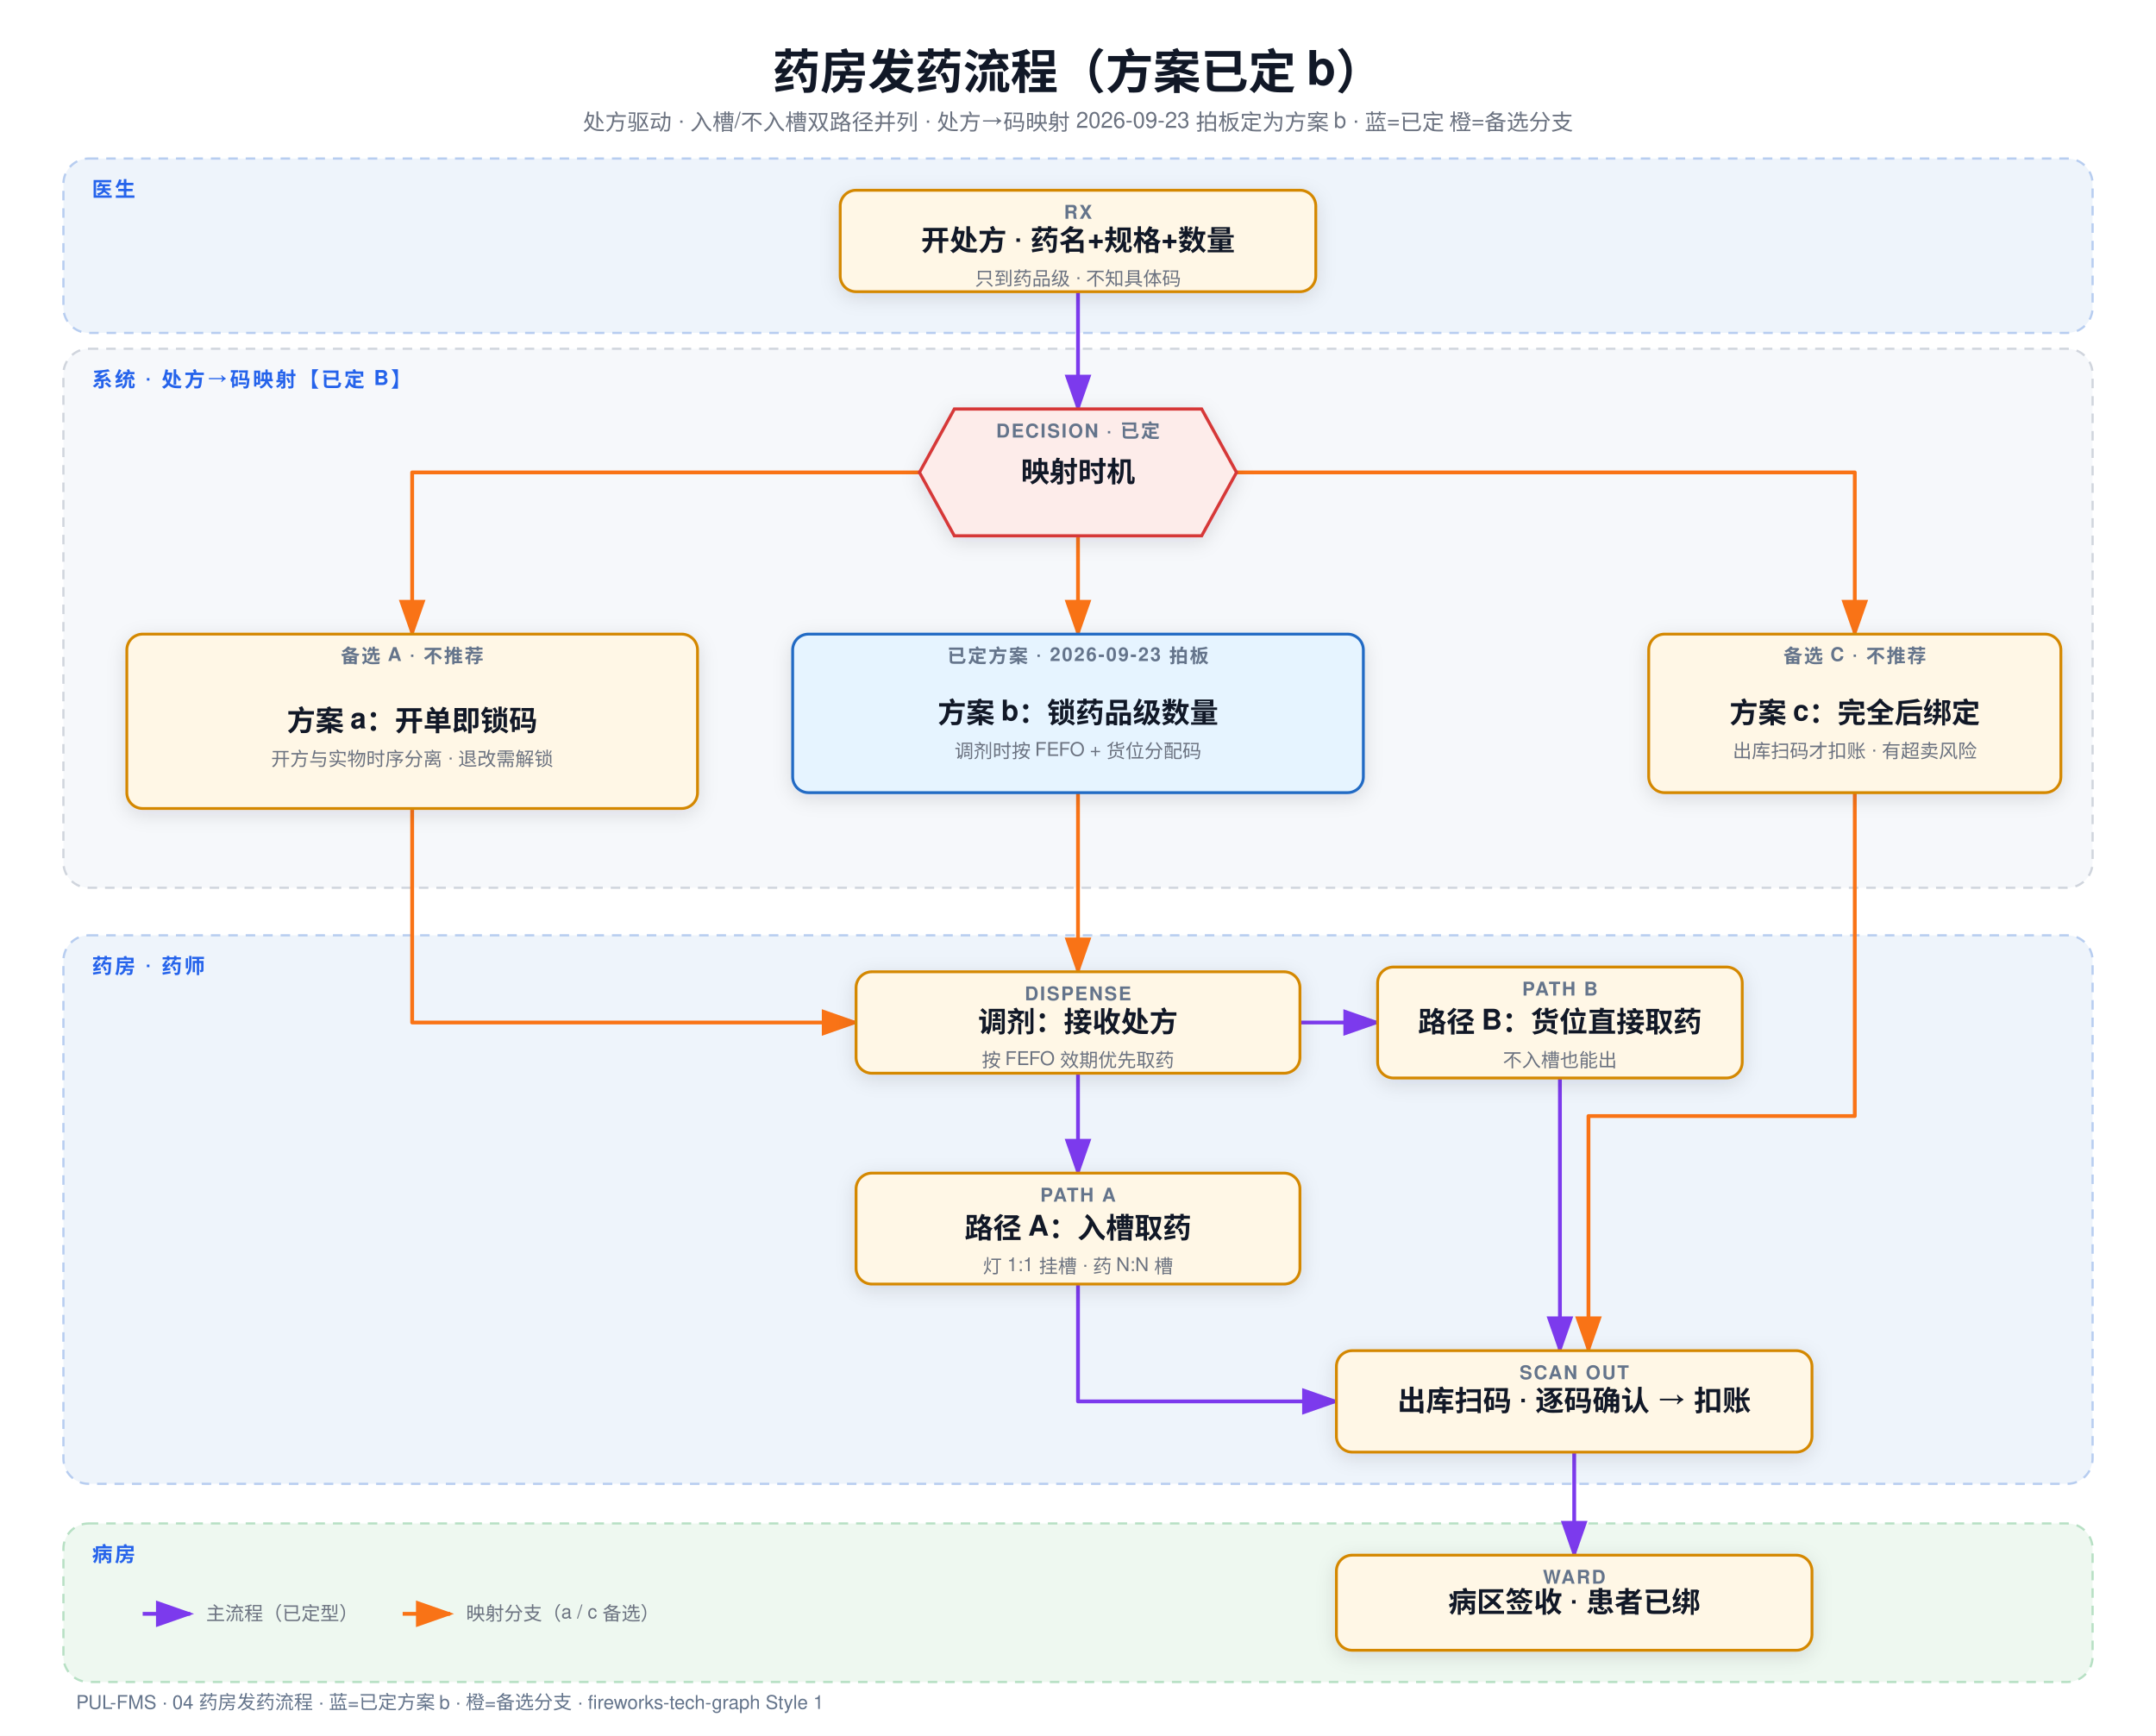
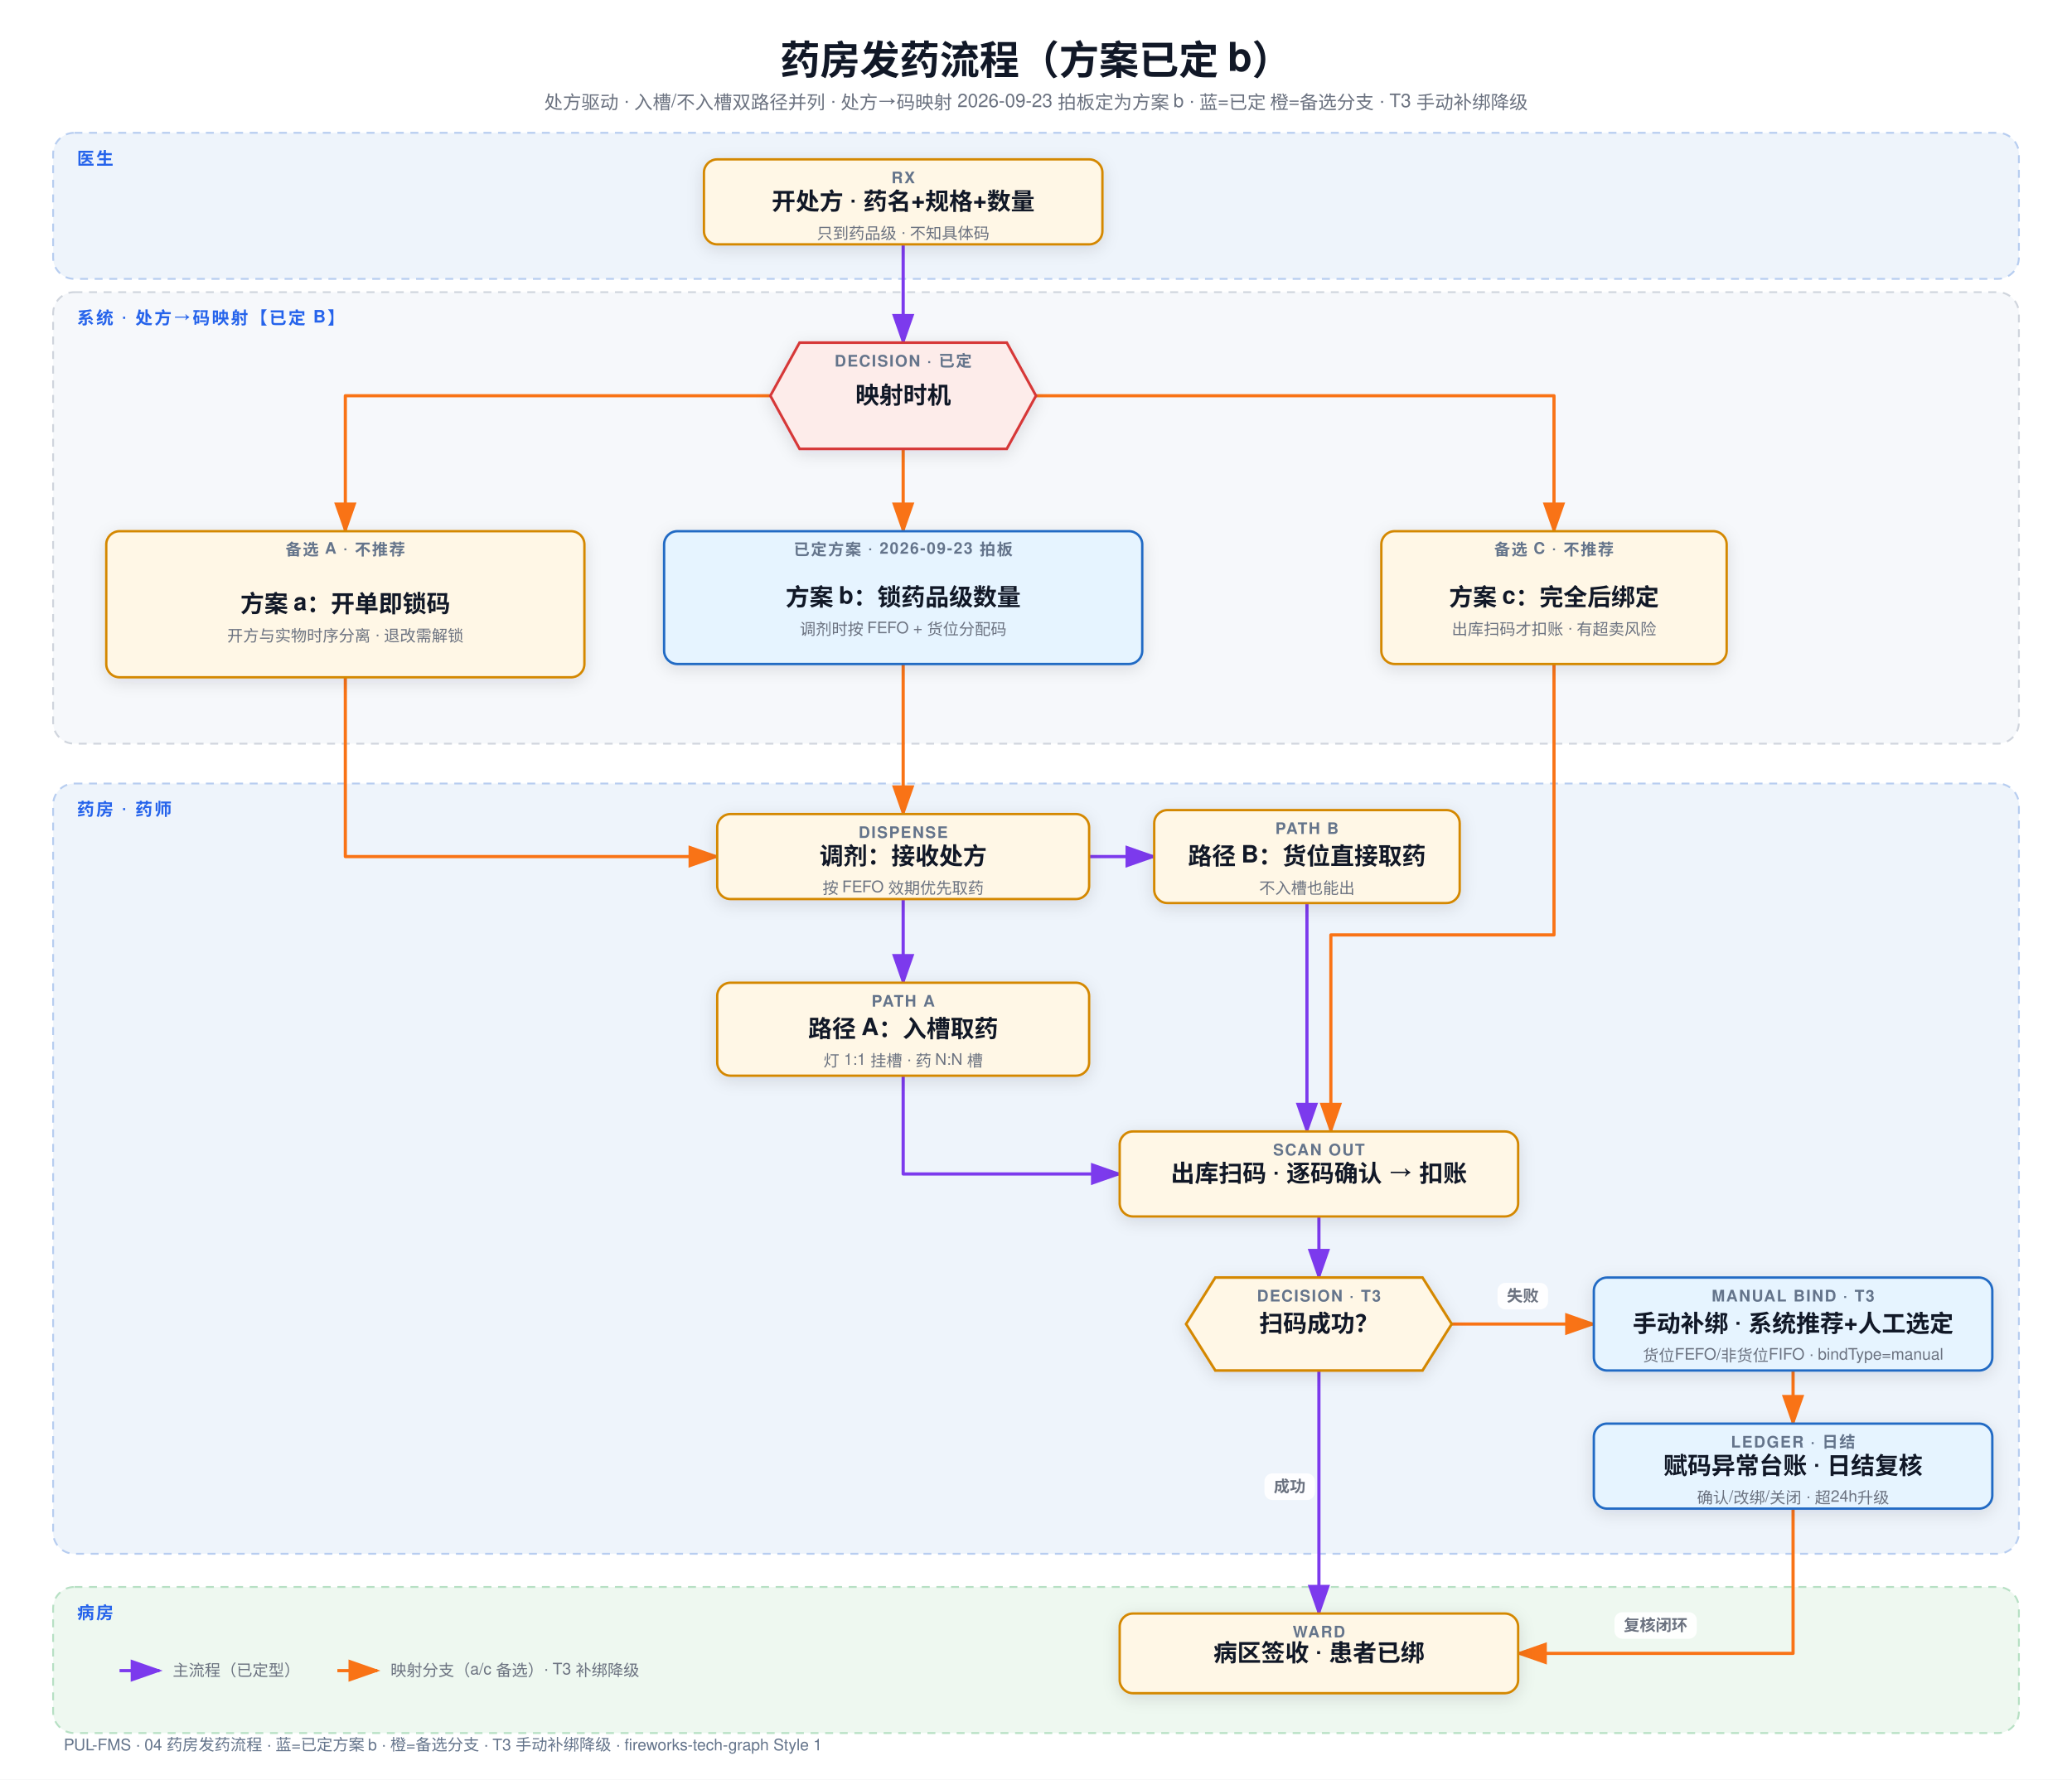
- <svg xmlns="http://www.w3.org/2000/svg" viewBox="0 0 1360 1095" width="1360" height="1095" data-generator="fireworks-tech-graph" data-schema-version="1" data-text-metrics="heuristic-v1" data-style-id="1" data-visual-theme="Flat Icon" data-diagram-type="architecture" data-motion-scene="" data-semantic-profile="generic" data-semantic-valid="true" data-quality-profile="showcase" data-max-bends-per-edge="2" data-max-total-bends="8" data-max-route-stretch="1.35" data-max-bridged-crossings="0" data-min-node-gap="40.0" data-min-container-gutter="20.0" data-min-label-clearance="4.0" data-min-segment-length="16.0">
+ <svg xmlns="http://www.w3.org/2000/svg" viewBox="0 0 1560 1340" width="1560" height="1340" data-generator="fireworks-tech-graph" data-schema-version="1" data-text-metrics="heuristic-v1" data-style-id="1" data-visual-theme="Flat Icon" data-diagram-type="architecture" data-motion-scene="" data-semantic-profile="generic" data-semantic-valid="true" data-quality-profile="showcase" data-max-bends-per-edge="2" data-max-total-bends="8" data-max-route-stretch="1.35" data-max-bridged-crossings="0" data-min-node-gap="40.0" data-min-container-gutter="20.0" data-min-label-clearance="4.0" data-min-segment-length="16.0">
  <defs>
    <marker id="arrowA" markerWidth="10" markerHeight="7" refX="9" refY="3.5" orient="auto">
      <polygon points="0 0, 10 3.5, 0 7" fill="#7c3aed" />
    </marker>
    <marker id="arrowB" markerWidth="10" markerHeight="7" refX="9" refY="3.5" orient="auto">
      <polygon points="0 0, 10 3.5, 0 7" fill="#10b981" />
    </marker>
    <marker id="arrowC" markerWidth="10" markerHeight="7" refX="9" refY="3.5" orient="auto">
      <polygon points="0 0, 10 3.5, 0 7" fill="#2563eb" />
    </marker>
    <marker id="arrowE" markerWidth="10" markerHeight="7" refX="9" refY="3.5" orient="auto">
      <polygon points="0 0, 10 3.5, 0 7" fill="#f97316" />
    </marker>
    <marker id="arrowF" markerWidth="10" markerHeight="7" refX="9" refY="3.5" orient="auto">
      <polygon points="0 0, 10 3.5, 0 7" fill="#7c3aed" />
    </marker>
    <marker id="arrowG" markerWidth="10" markerHeight="7" refX="9" refY="3.5" orient="auto">
      <polygon points="0 0, 10 3.5, 0 7" fill="#ef4444" />
    </marker>
    <marker id="arrowH" markerWidth="10" markerHeight="7" refX="9" refY="3.5" orient="auto">
      <polygon points="0 0, 10 3.5, 0 7" fill="#6b7280" />
    </marker>
    <filter id="shadowSoft" x="-20%" y="-20%" width="140%" height="160%">
      <feDropShadow dx="0" dy="3" stdDeviation="6" flood-color="#0f172a" flood-opacity="0.12" />
    </filter>
    <filter id="shadowGlass" x="-20%" y="-20%" width="140%" height="160%">
      <feDropShadow dx="0" dy="10" stdDeviation="16" flood-color="#020617" flood-opacity="0.28" />
    </filter>
    <style>
    text { font-family: 'Helvetica Neue', Helvetica, Arial, 'PingFang SC', 'Noto Sans CJK SC', 'Microsoft YaHei', 'Microsoft JhengHei', 'SimHei', sans-serif; }
    .title { font-size: 30px; font-weight: 700; fill: #111827; }
    .subtitle { font-size: 14px; font-weight: 500; fill: #6b7280; }
    .section { font-size: 13px; font-weight: 700; fill: #2563eb; letter-spacing: 1.4px; }
    .section-sub { font-size: 12px; font-weight: 500; fill: #64748b; }
    .node-title { font-weight: 700; fill: #111827; }
    .node-sub { font-weight: 500; fill: #6b7280; }
    .node-type { font-size: 12px; font-weight: 700; fill: #64748b; letter-spacing: 0.08em; }
    .arrow-label { font-size: 12px; font-weight: 600; fill: #6b7280; }
    .legend { font-size: 12px; font-weight: 500; fill: #6b7280; }
    .footnote { font-size: 12px; font-weight: 500; fill: #64748b; }
    .metric-label { font-size: 8.5px; font-weight: 700; fill: #64748b; text-transform: uppercase; }
    .metric-value { font-size: 9.5px; font-weight: 700; fill: #111827; }
    </style>
  </defs>
-   <rect data-graph-role="background" width="1360.0" height="1095.0" fill="#ffffff" />
-   <text x="680.0" y="56" text-anchor="middle" class="title">药房发药流程（方案已定 b）</text>
-   <text x="680.0" y="82" text-anchor="middle" class="subtitle">处方驱动 · 入槽/不入槽双路径并列 · 处方→码映射 2026-09-23 拍板定为方案 b · 蓝=已定 橙=备选分支</text>
-   <g id="lane-doc" data-graph-role="container" data-container-id="lane-doc" data-semantic-role="boundary" data-graph-bounds="40,100,1320,210">
-     <rect data-graph-role="container" x="40.0" y="100.0" width="1280.0" height="110.0" rx="16.0" fill="#eef4fb" stroke="#b7cdf0" stroke-width="1.4" stroke-dasharray="6 5" />
+   <rect data-graph-role="background" width="1560.0" height="1340.0" fill="#ffffff" />
+   <text x="780.0" y="56" text-anchor="middle" class="title">药房发药流程（方案已定 b）</text>
+   <text x="780.0" y="82" text-anchor="middle" class="subtitle">处方驱动 · 入槽/不入槽双路径并列 · 处方→码映射 2026-09-23 拍板定为方案 b · 蓝=已定 橙=备选分支 · T3 手动补绑降级</text>
+   <g id="lane-doc" data-graph-role="container" data-container-id="lane-doc" data-semantic-role="boundary" data-graph-bounds="40,100,1520,210">
+     <rect data-graph-role="container" x="40.0" y="100.0" width="1480.0" height="110.0" rx="16.0" fill="#eef4fb" stroke="#b7cdf0" stroke-width="1.4" stroke-dasharray="6 5" />
    <text x="58.0" y="124.0" class="section">医生</text>
    <rect id="lane-doc-header" data-graph-role="reserved" data-reserved-kind="container-header" x="48" y="106" width="56" height="30" fill="none" stroke="none" />
  </g>
-   <g id="lane-sys" data-graph-role="container" data-container-id="lane-sys" data-semantic-role="boundary" data-graph-bounds="40,220,1320,560">
-     <rect data-graph-role="container" x="40.0" y="220.0" width="1280.0" height="340.0" rx="16.0" fill="#f6f8fb" stroke="#d0d5dd" stroke-width="1.4" stroke-dasharray="6 5" />
+   <g id="lane-sys" data-graph-role="container" data-container-id="lane-sys" data-semantic-role="boundary" data-graph-bounds="40,220,1520,560">
+     <rect data-graph-role="container" x="40.0" y="220.0" width="1480.0" height="340.0" rx="16.0" fill="#f6f8fb" stroke="#d0d5dd" stroke-width="1.4" stroke-dasharray="6 5" />
    <text x="58.0" y="244.0" class="section">系统 · 处方→码映射【已定 B】</text>
    <rect id="lane-sys-header" data-graph-role="reserved" data-reserved-kind="container-header" x="48" y="226" width="209.66" height="30" fill="none" stroke="none" />
  </g>
-   <g id="lane-pha" data-graph-role="container" data-container-id="lane-pha" data-semantic-role="boundary" data-graph-bounds="40,590,1320,936">
-     <rect data-graph-role="container" x="40.0" y="590.0" width="1280.0" height="346.0" rx="16.0" fill="#eef4fb" stroke="#b7cdf0" stroke-width="1.4" stroke-dasharray="6 5" />
+   <g id="lane-pha" data-graph-role="container" data-container-id="lane-pha" data-semantic-role="boundary" data-graph-bounds="40,590,1520,1170">
+     <rect data-graph-role="container" x="40.0" y="590.0" width="1480.0" height="580.0" rx="16.0" fill="#eef4fb" stroke="#b7cdf0" stroke-width="1.4" stroke-dasharray="6 5" />
    <text x="58.0" y="614.0" class="section">药房 · 药师</text>
    <rect id="lane-pha-header" data-graph-role="reserved" data-reserved-kind="container-header" x="48" y="596" width="98.9" height="30" fill="none" stroke="none" />
  </g>
-   <g id="lane-ward" data-graph-role="container" data-container-id="lane-ward" data-semantic-role="boundary" data-graph-bounds="40,961,1320,1061">
-     <rect data-graph-role="container" x="40.0" y="961.0" width="1280.0" height="100.0" rx="16.0" fill="#eef8f0" stroke="#b7e0c4" stroke-width="1.4" stroke-dasharray="6 5" />
-     <text x="58.0" y="985.0" class="section">病房</text>
-     <rect id="lane-ward-header" data-graph-role="reserved" data-reserved-kind="container-header" x="48" y="967" width="56" height="30" fill="none" stroke="none" />
+   <g id="lane-ward" data-graph-role="container" data-container-id="lane-ward" data-semantic-role="boundary" data-graph-bounds="40,1195,1520,1305">
+     <rect data-graph-role="container" x="40.0" y="1195.0" width="1480.0" height="110.0" rx="16.0" fill="#eef8f0" stroke="#b7e0c4" stroke-width="1.4" stroke-dasharray="6 5" />
+     <text x="58.0" y="1219.0" class="section">病房</text>
+     <rect id="lane-ward-header" data-graph-role="reserved" data-reserved-kind="container-header" x="48" y="1201" width="56" height="30" fill="none" stroke="none" />
  </g>
+   <path id="a16" data-graph-role="edge" data-edge-id="a16" data-source="LEDGER" data-target="W1" data-edge-kind="flow" data-topic-id="" data-flow="data" data-motion-role="" data-motion-stage="" data-motion-order="" data-protocol="" data-via="" data-critical-path-id="" data-critical-hop="" data-critical-hops="" data-critical="false" data-bends="1" data-route-stretch="1.0" data-bridges="" d="M 1350,1136 L 1350,1245 L 1143,1245" fill="none" stroke="#f97316" stroke-width="2.4" stroke-linecap="round" stroke-linejoin="round" marker-end="url(#arrowE)" />
  <path id="a01" data-graph-role="edge" data-edge-id="a01" data-source="D1" data-target="Y0" data-edge-kind="flow" data-topic-id="" data-flow="control" data-motion-role="" data-motion-stage="" data-motion-order="" data-protocol="" data-via="" data-critical-path-id="" data-critical-hop="" data-critical-hops="" data-critical="false" data-bends="0" data-route-stretch="1.0" data-bridges="" d="M 680,184 L 680,258" fill="none" stroke="#7c3aed" stroke-width="2.4" stroke-linecap="round" stroke-linejoin="round" marker-end="url(#arrowA)" />
  <path id="a02" data-graph-role="edge" data-edge-id="a02" data-source="Y0" data-target="YA" data-edge-kind="flow" data-topic-id="" data-flow="data" data-motion-role="" data-motion-stage="" data-motion-order="" data-protocol="" data-via="" data-critical-path-id="" data-critical-hop="" data-critical-hops="" data-critical="false" data-bends="1" data-route-stretch="1.0" data-bridges="" d="M 580,298 L 260,298 L 260,400" fill="none" stroke="#f97316" stroke-width="2.4" stroke-linecap="round" stroke-linejoin="round" marker-end="url(#arrowE)" />
  <path id="a03" data-graph-role="edge" data-edge-id="a03" data-source="Y0" data-target="YB" data-edge-kind="flow" data-topic-id="" data-flow="data" data-motion-role="" data-motion-stage="" data-motion-order="" data-protocol="" data-via="" data-critical-path-id="" data-critical-hop="" data-critical-hops="" data-critical="false" data-bends="0" data-route-stretch="1.0" data-bridges="" d="M 680,338 L 680,400" fill="none" stroke="#f97316" stroke-width="2.4" stroke-linecap="round" stroke-linejoin="round" marker-end="url(#arrowE)" />
  <path id="a04" data-graph-role="edge" data-edge-id="a04" data-source="Y0" data-target="YC" data-edge-kind="flow" data-topic-id="" data-flow="data" data-motion-role="" data-motion-stage="" data-motion-order="" data-protocol="" data-via="" data-critical-path-id="" data-critical-hop="" data-critical-hops="" data-critical="false" data-bends="1" data-route-stretch="1.0" data-bridges="" d="M 780,298 L 1170,298 L 1170,400" fill="none" stroke="#f97316" stroke-width="2.4" stroke-linecap="round" stroke-linejoin="round" marker-end="url(#arrowE)" />
  <path id="a05" data-graph-role="edge" data-edge-id="a05" data-source="YB" data-target="P1" data-edge-kind="flow" data-topic-id="" data-flow="data" data-motion-role="" data-motion-stage="" data-motion-order="" data-protocol="" data-via="" data-critical-path-id="" data-critical-hop="" data-critical-hops="" data-critical="false" data-bends="0" data-route-stretch="1.0" data-bridges="" d="M 680,500 L 680,613" fill="none" stroke="#f97316" stroke-width="2.4" stroke-linecap="round" stroke-linejoin="round" marker-end="url(#arrowE)" />
  <path id="a06" data-graph-role="edge" data-edge-id="a06" data-source="YA" data-target="P1" data-edge-kind="flow" data-topic-id="" data-flow="data" data-motion-role="" data-motion-stage="" data-motion-order="" data-protocol="" data-via="" data-critical-path-id="" data-critical-hop="" data-critical-hops="" data-critical="false" data-bends="1" data-route-stretch="1.0" data-bridges="" d="M 260,510 L 260,645 L 540,645" fill="none" stroke="#f97316" stroke-width="2.4" stroke-linecap="round" stroke-linejoin="round" marker-end="url(#arrowE)" />
  <path id="a07" data-graph-role="edge" data-edge-id="a07" data-source="P3" data-target="P4" data-edge-kind="flow" data-topic-id="" data-flow="control" data-motion-role="" data-motion-stage="" data-motion-order="" data-protocol="" data-via="" data-critical-path-id="" data-critical-hop="" data-critical-hops="" data-critical="false" data-bends="0" data-route-stretch="1.0" data-bridges="" d="M 984,680 L 984,852" fill="none" stroke="#7c3aed" stroke-width="2.4" stroke-linecap="round" stroke-linejoin="round" marker-end="url(#arrowA)" />
  <path id="a08" data-graph-role="edge" data-edge-id="a08" data-source="YC" data-target="P4" data-edge-kind="flow" data-topic-id="" data-flow="data" data-motion-role="" data-motion-stage="" data-motion-order="" data-protocol="" data-via="" data-critical-path-id="" data-critical-hop="" data-critical-hops="" data-critical="false" data-bends="2" data-route-stretch="1.0" data-bridges="" d="M 1170,500 L 1170,704 L 1002,704 L 1002,852" fill="none" stroke="#f97316" stroke-width="2.4" stroke-linecap="round" stroke-linejoin="round" marker-end="url(#arrowE)" />
  <path id="a09" data-graph-role="edge" data-edge-id="a09" data-source="P1" data-target="P2" data-edge-kind="flow" data-topic-id="" data-flow="control" data-motion-role="" data-motion-stage="" data-motion-order="" data-protocol="" data-via="" data-critical-path-id="" data-critical-hop="" data-critical-hops="" data-critical="false" data-bends="0" data-route-stretch="1.0" data-bridges="" d="M 680,677 L 680,740" fill="none" stroke="#7c3aed" stroke-width="2.4" stroke-linecap="round" stroke-linejoin="round" marker-end="url(#arrowA)" />
  <path id="a10" data-graph-role="edge" data-edge-id="a10" data-source="P1" data-target="P3" data-edge-kind="flow" data-topic-id="" data-flow="control" data-motion-role="" data-motion-stage="" data-motion-order="" data-protocol="" data-via="" data-critical-path-id="" data-critical-hop="" data-critical-hops="" data-critical="false" data-bends="0" data-route-stretch="1.0" data-bridges="" d="M 820,645 L 869,645" fill="none" stroke="#7c3aed" stroke-width="2.4" stroke-linecap="round" stroke-linejoin="round" marker-end="url(#arrowA)" />
  <path id="a11" data-graph-role="edge" data-edge-id="a11" data-source="P2" data-target="P4" data-edge-kind="flow" data-topic-id="" data-flow="control" data-motion-role="" data-motion-stage="" data-motion-order="" data-protocol="" data-via="" data-critical-path-id="" data-critical-hop="" data-critical-hops="" data-critical="false" data-bends="1" data-route-stretch="1.0" data-bridges="" d="M 680,810 L 680,884 L 843,884" fill="none" stroke="#7c3aed" stroke-width="2.4" stroke-linecap="round" stroke-linejoin="round" marker-end="url(#arrowA)" />
-   <path id="a12" data-graph-role="edge" data-edge-id="a12" data-source="P4" data-target="W1" data-edge-kind="flow" data-topic-id="" data-flow="control" data-motion-role="" data-motion-stage="" data-motion-order="" data-protocol="" data-via="" data-critical-path-id="" data-critical-hop="" data-critical-hops="" data-critical="false" data-bends="0" data-route-stretch="1.0" data-bridges="" d="M 993,916 L 993,981" fill="none" stroke="#7c3aed" stroke-width="2.4" stroke-linecap="round" stroke-linejoin="round" marker-end="url(#arrowA)" />
+   <path id="a12" data-graph-role="edge" data-edge-id="a12" data-source="P4" data-target="DEC" data-edge-kind="flow" data-topic-id="" data-flow="control" data-motion-role="" data-motion-stage="" data-motion-order="" data-protocol="" data-via="" data-critical-path-id="" data-critical-hop="" data-critical-hops="" data-critical="false" data-bends="0" data-route-stretch="1.0" data-bridges="" d="M 993,916 L 993,962" fill="none" stroke="#7c3aed" stroke-width="2.4" stroke-linecap="round" stroke-linejoin="round" marker-end="url(#arrowA)" />
+   <path id="a13" data-graph-role="edge" data-edge-id="a13" data-source="DEC" data-target="W1" data-edge-kind="flow" data-topic-id="" data-flow="control" data-motion-role="" data-motion-stage="" data-motion-order="" data-protocol="" data-via="" data-critical-path-id="" data-critical-hop="" data-critical-hops="" data-critical="false" data-bends="0" data-route-stretch="1.0" data-bridges="" d="M 993,1032 L 993,1215" fill="none" stroke="#7c3aed" stroke-width="2.4" stroke-linecap="round" stroke-linejoin="round" marker-end="url(#arrowA)" />
+   <path id="a14" data-graph-role="edge" data-edge-id="a14" data-source="DEC" data-target="MB" data-edge-kind="flow" data-topic-id="" data-flow="data" data-motion-role="" data-motion-stage="" data-motion-order="" data-protocol="" data-via="" data-critical-path-id="" data-critical-hop="" data-critical-hops="" data-critical="false" data-bends="0" data-route-stretch="1.0" data-bridges="" d="M 1093,997 L 1200,997" fill="none" stroke="#f97316" stroke-width="2.4" stroke-linecap="round" stroke-linejoin="round" marker-end="url(#arrowE)" />
+   <path id="a15" data-graph-role="edge" data-edge-id="a15" data-source="MB" data-target="LEDGER" data-edge-kind="flow" data-topic-id="" data-flow="data" data-motion-role="" data-motion-stage="" data-motion-order="" data-protocol="" data-via="" data-critical-path-id="" data-critical-hop="" data-critical-hops="" data-critical="false" data-bends="0" data-route-stretch="1.0" data-bridges="" d="M 1350,1032 L 1350,1072" fill="none" stroke="#f97316" stroke-width="2.4" stroke-linecap="round" stroke-linejoin="round" marker-end="url(#arrowE)" />
  <g id="node-D1" data-graph-role="node" data-node-id="D1" data-semantic-role="rect" data-motion-role="" data-motion-stage="" data-motion-order="" data-parent="" data-deployment-id="" data-topic-id="" data-span-id="" data-station-order="" data-status="" data-start-ms="" data-duration-ms="" data-parent-span="" data-graph-bounds="530,120,830,184">
    <rect x="530.0" y="120.0" width="300.0" height="64.0" rx="10.0" fill="#fff7e6" stroke="#d48806" stroke-width="1.8" filter="url(#shadowSoft)" />
    <text x="680.0" y="138.0" text-anchor="middle" class="node-type">RX</text>
    <text data-text-role="title" data-full-text="开处方 · 药名+规格+数量" data-text-max-width="276.0" x="680.0" y="158.0" text-anchor="middle" class="node-title" font-size="18">开处方 · 药名+规格+数量</text>
    <text data-text-role="subtitle" data-full-text="只到药品级 · 不知具体码" data-text-max-width="276.0" x="680.0" y="180.0" text-anchor="middle" class="node-sub" font-size="12">只到药品级 · 不知具体码</text>
  </g>
  <g id="node-Y0" data-graph-role="node" data-node-id="Y0" data-semantic-role="hexagon" data-motion-role="" data-motion-stage="" data-motion-order="" data-parent="" data-deployment-id="" data-topic-id="" data-span-id="" data-station-order="" data-status="" data-start-ms="" data-duration-ms="" data-parent-span="" data-graph-bounds="580,258,780,338">
    <path d="M 602.0 258.0 L 758.0 258.0 L 780.0 298.0 L 758.0 338.0 L 602.0 338.0 L 580.0 298.0 Z" fill="#fdecea" stroke="#d63939" stroke-width="2.0" filter="url(#shadowSoft)" />
    <text x="680.0" y="276.0" text-anchor="middle" class="node-type">DECISION · 已定</text>
    <text data-text-role="title" data-full-text="映射时机" data-text-max-width="148.0" x="680.0" y="304.0" text-anchor="middle" class="node-title" font-size="18">映射时机</text>
  </g>
  <g id="node-YA" data-graph-role="node" data-node-id="YA" data-semantic-role="rect" data-motion-role="" data-motion-stage="" data-motion-order="" data-parent="" data-deployment-id="" data-topic-id="" data-span-id="" data-station-order="" data-status="" data-start-ms="" data-duration-ms="" data-parent-span="" data-graph-bounds="80,400,440,510">
    <rect x="80.0" y="400.0" width="360.0" height="110.0" rx="10.0" fill="#fff7e6" stroke="#d48806" stroke-width="1.8" filter="url(#shadowSoft)" />
    <text x="260.0" y="418.0" text-anchor="middle" class="node-type">备选 A · 不推荐</text>
    <text data-text-role="title" data-full-text="方案 a：开单即锁码" data-text-max-width="336.0" x="260.0" y="461.0" text-anchor="middle" class="node-title" font-size="18">方案 a：开单即锁码</text>
    <text data-text-role="subtitle" data-full-text="开方与实物时序分离 · 退改需解锁" data-text-max-width="336.0" x="260.0" y="483.0" text-anchor="middle" class="node-sub" font-size="12">开方与实物时序分离 · 退改需解锁</text>
  </g>
  <g id="node-YB" data-graph-role="node" data-node-id="YB" data-semantic-role="rect" data-motion-role="" data-motion-stage="" data-motion-order="" data-parent="" data-deployment-id="" data-topic-id="" data-span-id="" data-station-order="" data-status="" data-start-ms="" data-duration-ms="" data-parent-span="" data-graph-bounds="500,400,860,500">
    <rect x="500.0" y="400.0" width="360.0" height="100.0" rx="10.0" fill="#e6f4ff" stroke="#206bc4" stroke-width="1.8" filter="url(#shadowSoft)" />
    <text x="680.0" y="418.0" text-anchor="middle" class="node-type">已定方案 · 2026-09-23 拍板</text>
    <text data-text-role="title" data-full-text="方案 b：锁药品级数量" data-text-max-width="336.0" x="680.0" y="456.0" text-anchor="middle" class="node-title" font-size="18">方案 b：锁药品级数量</text>
    <text data-text-role="subtitle" data-full-text="调剂时按 FEFO + 货位分配码" data-text-max-width="336.0" x="680.0" y="478.0" text-anchor="middle" class="node-sub" font-size="12">调剂时按 FEFO + 货位分配码</text>
  </g>
  <g id="node-YC" data-graph-role="node" data-node-id="YC" data-semantic-role="rect" data-motion-role="" data-motion-stage="" data-motion-order="" data-parent="" data-deployment-id="" data-topic-id="" data-span-id="" data-station-order="" data-status="" data-start-ms="" data-duration-ms="" data-parent-span="" data-graph-bounds="1040,400,1300,500">
    <rect x="1040.0" y="400.0" width="260.0" height="100.0" rx="10.0" fill="#fff7e6" stroke="#d48806" stroke-width="1.8" filter="url(#shadowSoft)" />
    <text x="1170.0" y="418.0" text-anchor="middle" class="node-type">备选 C · 不推荐</text>
    <text data-text-role="title" data-full-text="方案 c：完全后绑定" data-text-max-width="236.0" x="1170.0" y="456.0" text-anchor="middle" class="node-title" font-size="18">方案 c：完全后绑定</text>
    <text data-text-role="subtitle" data-full-text="出库扫码才扣账 · 有超卖风险" data-text-max-width="236.0" x="1170.0" y="478.0" text-anchor="middle" class="node-sub" font-size="12">出库扫码才扣账 · 有超卖风险</text>
  </g>
  <g id="node-P1" data-graph-role="node" data-node-id="P1" data-semantic-role="rect" data-motion-role="" data-motion-stage="" data-motion-order="" data-parent="" data-deployment-id="" data-topic-id="" data-span-id="" data-station-order="" data-status="" data-start-ms="" data-duration-ms="" data-parent-span="" data-graph-bounds="540,613,820,677">
    <rect x="540.0" y="613.0" width="280.0" height="64.0" rx="10.0" fill="#fff7e6" stroke="#d48806" stroke-width="1.8" filter="url(#shadowSoft)" />
    <text x="680.0" y="631.0" text-anchor="middle" class="node-type">DISPENSE</text>
    <text data-text-role="title" data-full-text="调剂：接收处方" data-text-max-width="256.0" x="680.0" y="651.0" text-anchor="middle" class="node-title" font-size="18">调剂：接收处方</text>
    <text data-text-role="subtitle" data-full-text="按 FEFO 效期优先取药" data-text-max-width="256.0" x="680.0" y="673.0" text-anchor="middle" class="node-sub" font-size="12">按 FEFO 效期优先取药</text>
  </g>
  <g id="node-P3" data-graph-role="node" data-node-id="P3" data-semantic-role="rect" data-motion-role="" data-motion-stage="" data-motion-order="" data-parent="" data-deployment-id="" data-topic-id="" data-span-id="" data-station-order="" data-status="" data-start-ms="" data-duration-ms="" data-parent-span="" data-graph-bounds="869,610,1099,680">
    <rect x="869.0" y="610.0" width="230.0" height="70.0" rx="10.0" fill="#fff7e6" stroke="#d48806" stroke-width="1.8" filter="url(#shadowSoft)" />
    <text x="984.0" y="628.0" text-anchor="middle" class="node-type">PATH B</text>
    <text data-text-role="title" data-full-text="路径 B：货位直接取药" data-text-max-width="206.0" x="984.0" y="651.0" text-anchor="middle" class="node-title" font-size="18">路径 B：货位直接取药</text>
    <text data-text-role="subtitle" data-full-text="不入槽也能出" data-text-max-width="206.0" x="984.0" y="673.0" text-anchor="middle" class="node-sub" font-size="12">不入槽也能出</text>
  </g>
  <g id="node-P2" data-graph-role="node" data-node-id="P2" data-semantic-role="rect" data-motion-role="" data-motion-stage="" data-motion-order="" data-parent="" data-deployment-id="" data-topic-id="" data-span-id="" data-station-order="" data-status="" data-start-ms="" data-duration-ms="" data-parent-span="" data-graph-bounds="540,740,820,810">
    <rect x="540.0" y="740.0" width="280.0" height="70.0" rx="10.0" fill="#fff7e6" stroke="#d48806" stroke-width="1.8" filter="url(#shadowSoft)" />
    <text x="680.0" y="758.0" text-anchor="middle" class="node-type">PATH A</text>
    <text data-text-role="title" data-full-text="路径 A：入槽取药" data-text-max-width="256.0" x="680.0" y="781.0" text-anchor="middle" class="node-title" font-size="18">路径 A：入槽取药</text>
    <text data-text-role="subtitle" data-full-text="灯 1:1 挂槽 · 药 N:N 槽" data-text-max-width="256.0" x="680.0" y="803.0" text-anchor="middle" class="node-sub" font-size="12">灯 1:1 挂槽 · 药 N:N 槽</text>
  </g>
  <g id="node-P4" data-graph-role="node" data-node-id="P4" data-semantic-role="rect" data-motion-role="" data-motion-stage="" data-motion-order="" data-parent="" data-deployment-id="" data-topic-id="" data-span-id="" data-station-order="" data-status="" data-start-ms="" data-duration-ms="" data-parent-span="" data-graph-bounds="843,852,1143,916">
    <rect x="843.0" y="852.0" width="300.0" height="64.0" rx="10.0" fill="#fff7e6" stroke="#d48806" stroke-width="1.8" filter="url(#shadowSoft)" />
    <text x="993.0" y="870.0" text-anchor="middle" class="node-type">SCAN OUT</text>
    <text data-text-role="title" data-full-text="出库扫码 · 逐码确认 → 扣账" data-text-max-width="276.0" x="993.0" y="890.0" text-anchor="middle" class="node-title" font-size="18">出库扫码 · 逐码确认 → 扣账</text>
  </g>
-   <g id="node-W1" data-graph-role="node" data-node-id="W1" data-semantic-role="rect" data-motion-role="" data-motion-stage="" data-motion-order="" data-parent="" data-deployment-id="" data-topic-id="" data-span-id="" data-station-order="" data-status="" data-start-ms="" data-duration-ms="" data-parent-span="" data-graph-bounds="843,981,1143,1041">
-     <rect x="843.0" y="981.0" width="300.0" height="60.0" rx="10.0" fill="#fff7e6" stroke="#d48806" stroke-width="1.8" filter="url(#shadowSoft)" />
-     <text x="993.0" y="999.0" text-anchor="middle" class="node-type">WARD</text>
-     <text data-text-role="title" data-full-text="病区签收 · 患者已绑" data-text-max-width="276.0" x="993.0" y="1017.0" text-anchor="middle" class="node-title" font-size="18">病区签收 · 患者已绑</text>
+   <g id="node-DEC" data-graph-role="node" data-node-id="DEC" data-semantic-role="hexagon" data-motion-role="" data-motion-stage="" data-motion-order="" data-parent="" data-deployment-id="" data-topic-id="" data-span-id="" data-station-order="" data-status="" data-start-ms="" data-duration-ms="" data-parent-span="" data-graph-bounds="893,962,1093,1032">
+     <path d="M 915.0 962.0 L 1071.0 962.0 L 1093.0 997.0 L 1071.0 1032.0 L 915.0 1032.0 L 893.0 997.0 Z" fill="#fff7e6" stroke="#d48806" stroke-width="2.0" filter="url(#shadowSoft)" />
+     <text x="993.0" y="980.0" text-anchor="middle" class="node-type">DECISION · T3</text>
+     <text data-text-role="title" data-full-text="扫码成功？" data-text-max-width="148.0" x="993.0" y="1003.0" text-anchor="middle" class="node-title" font-size="18">扫码成功？</text>
+   </g>
+   <g id="node-MB" data-graph-role="node" data-node-id="MB" data-semantic-role="rect" data-motion-role="" data-motion-stage="" data-motion-order="" data-parent="" data-deployment-id="" data-topic-id="" data-span-id="" data-station-order="" data-status="" data-start-ms="" data-duration-ms="" data-parent-span="" data-graph-bounds="1200,962,1500,1032">
+     <rect x="1200.0" y="962.0" width="300.0" height="70.0" rx="10.0" fill="#e6f4ff" stroke="#206bc4" stroke-width="1.8" filter="url(#shadowSoft)" />
+     <text x="1350.0" y="980.0" text-anchor="middle" class="node-type">MANUAL BIND · T3</text>
+     <text data-text-role="title" data-full-text="手动补绑 · 系统推荐+人工选定" data-text-max-width="276.0" x="1350.0" y="1003.0" text-anchor="middle" class="node-title" font-size="18">手动补绑 · 系统推荐+人工选定</text>
+     <text data-text-role="subtitle" data-full-text="货位FEFO/非货位FIFO · bindType=manual" data-text-max-width="276.0" x="1350.0" y="1025.0" text-anchor="middle" class="node-sub" font-size="12">货位FEFO/非货位FIFO · bindType=manual</text>
+   </g>
+   <g id="node-LEDGER" data-graph-role="node" data-node-id="LEDGER" data-semantic-role="rect" data-motion-role="" data-motion-stage="" data-motion-order="" data-parent="" data-deployment-id="" data-topic-id="" data-span-id="" data-station-order="" data-status="" data-start-ms="" data-duration-ms="" data-parent-span="" data-graph-bounds="1200,1072,1500,1136">
+     <rect x="1200.0" y="1072.0" width="300.0" height="64.0" rx="10.0" fill="#e6f4ff" stroke="#206bc4" stroke-width="1.8" filter="url(#shadowSoft)" />
+     <text x="1350.0" y="1090.0" text-anchor="middle" class="node-type">LEDGER · 日结</text>
+     <text data-text-role="title" data-full-text="赋码异常台账 · 日结复核" data-text-max-width="276.0" x="1350.0" y="1110.0" text-anchor="middle" class="node-title" font-size="18">赋码异常台账 · 日结复核</text>
+     <text data-text-role="subtitle" data-full-text="确认/改绑/关闭 · 超24h升级" data-text-max-width="276.0" x="1350.0" y="1132.0" text-anchor="middle" class="node-sub" font-size="12">确认/改绑/关闭 · 超24h升级</text>
+   </g>
+   <g id="node-W1" data-graph-role="node" data-node-id="W1" data-semantic-role="rect" data-motion-role="" data-motion-stage="" data-motion-order="" data-parent="" data-deployment-id="" data-topic-id="" data-span-id="" data-station-order="" data-status="" data-start-ms="" data-duration-ms="" data-parent-span="" data-graph-bounds="843,1215,1143,1275">
+     <rect x="843.0" y="1215.0" width="300.0" height="60.0" rx="10.0" fill="#fff7e6" stroke="#d48806" stroke-width="1.8" filter="url(#shadowSoft)" />
+     <text x="993.0" y="1233.0" text-anchor="middle" class="node-type">WARD</text>
+     <text data-text-role="title" data-full-text="病区签收 · 患者已绑" data-text-max-width="276.0" x="993.0" y="1251.0" text-anchor="middle" class="node-title" font-size="18">病区签收 · 患者已绑</text>
+   </g>
+   <g id="a13-label" data-graph-role="label" data-owner="a13" data-graph-bounds="952,1109.5,990,1129.5">
+     <rect x="952.0" y="1109.5" width="38.0" height="20" rx="6" fill="#ffffff" opacity="0.94" />
+     <text x="971.0" y="1123.5" text-anchor="middle" class="arrow-label">成功</text>
+   </g>
+   <g id="a14-label" data-graph-role="label" data-owner="a14" data-graph-bounds="1127.5,966,1165.5,986">
+     <rect x="1127.5" y="966.0" width="38.0" height="20" rx="6" fill="#ffffff" opacity="0.94" />
+     <text x="1146.5" y="980.0" text-anchor="middle" class="arrow-label">失败</text>
+   </g>
+   <g id="a16-label" data-graph-role="label" data-owner="a16" data-graph-bounds="1215.5,1214,1277.5,1234">
+     <rect x="1215.5" y="1214.0" width="62.0" height="20" rx="6" fill="#ffffff" opacity="0.94" />
+     <text x="1246.5" y="1228.0" text-anchor="middle" class="arrow-label">复核闭环</text>
  </g>
  <g id="legend" data-graph-role="legend">
-     <rect id="legend-zone" data-graph-role="reserved" data-reserved-kind="legend" x="80" y="1004" width="363.84" height="46" rx="10" fill="none" stroke="none" />
-     <line data-graph-role="decoration" x1="90.0" y1="1018.0" x2="120.0" y2="1018.0" stroke="#7c3aed" stroke-width="2.4" marker-end="url(#arrowA)" />
-     <text data-graph-role="decoration" x="130.0" y="1022.0" class="legend">主流程（已定型）</text>
-     <line data-graph-role="decoration" x1="254.0" y1="1018.0" x2="284.0" y2="1018.0" stroke="#f97316" stroke-width="2.4" marker-end="url(#arrowE)" />
-     <text data-graph-role="decoration" x="294.0" y="1022.0" class="legend">映射分支（a / c 备选）</text>
+     <rect id="legend-zone" data-graph-role="reserved" data-reserved-kind="legend" x="80" y="1244" width="432.72" height="46" rx="10" fill="none" stroke="none" />
+     <line data-graph-role="decoration" x1="90.0" y1="1258.0" x2="120.0" y2="1258.0" stroke="#7c3aed" stroke-width="2.4" marker-end="url(#arrowA)" />
+     <text data-graph-role="decoration" x="130.0" y="1262.0" class="legend">主流程（已定型）</text>
+     <line data-graph-role="decoration" x1="254.0" y1="1258.0" x2="284.0" y2="1258.0" stroke="#f97316" stroke-width="2.4" marker-end="url(#arrowE)" />
+     <text data-graph-role="decoration" x="294.0" y="1262.0" class="legend">映射分支（a/c 备选）· T3 补绑降级</text>
  </g>
-   <g id="footer" data-graph-role="reserved" data-graph-bounds="48,1066,538,1082">
-     <text x="48.0" y="1078.0" class="footnote">PUL-FMS · 04 药房发药流程 · 蓝=已定方案 b · 橙=备选分支 · fireworks-tech-graph Style 1</text>
+   <g id="footer" data-graph-role="reserved" data-graph-bounds="48,1306,622,1322">
+     <text x="48.0" y="1318.0" class="footnote">PUL-FMS · 04 药房发药流程 · 蓝=已定方案 b · 橙=备选分支 · T3 手动补绑降级 · fireworks-tech-graph Style 1</text>
  </g>
</svg>
